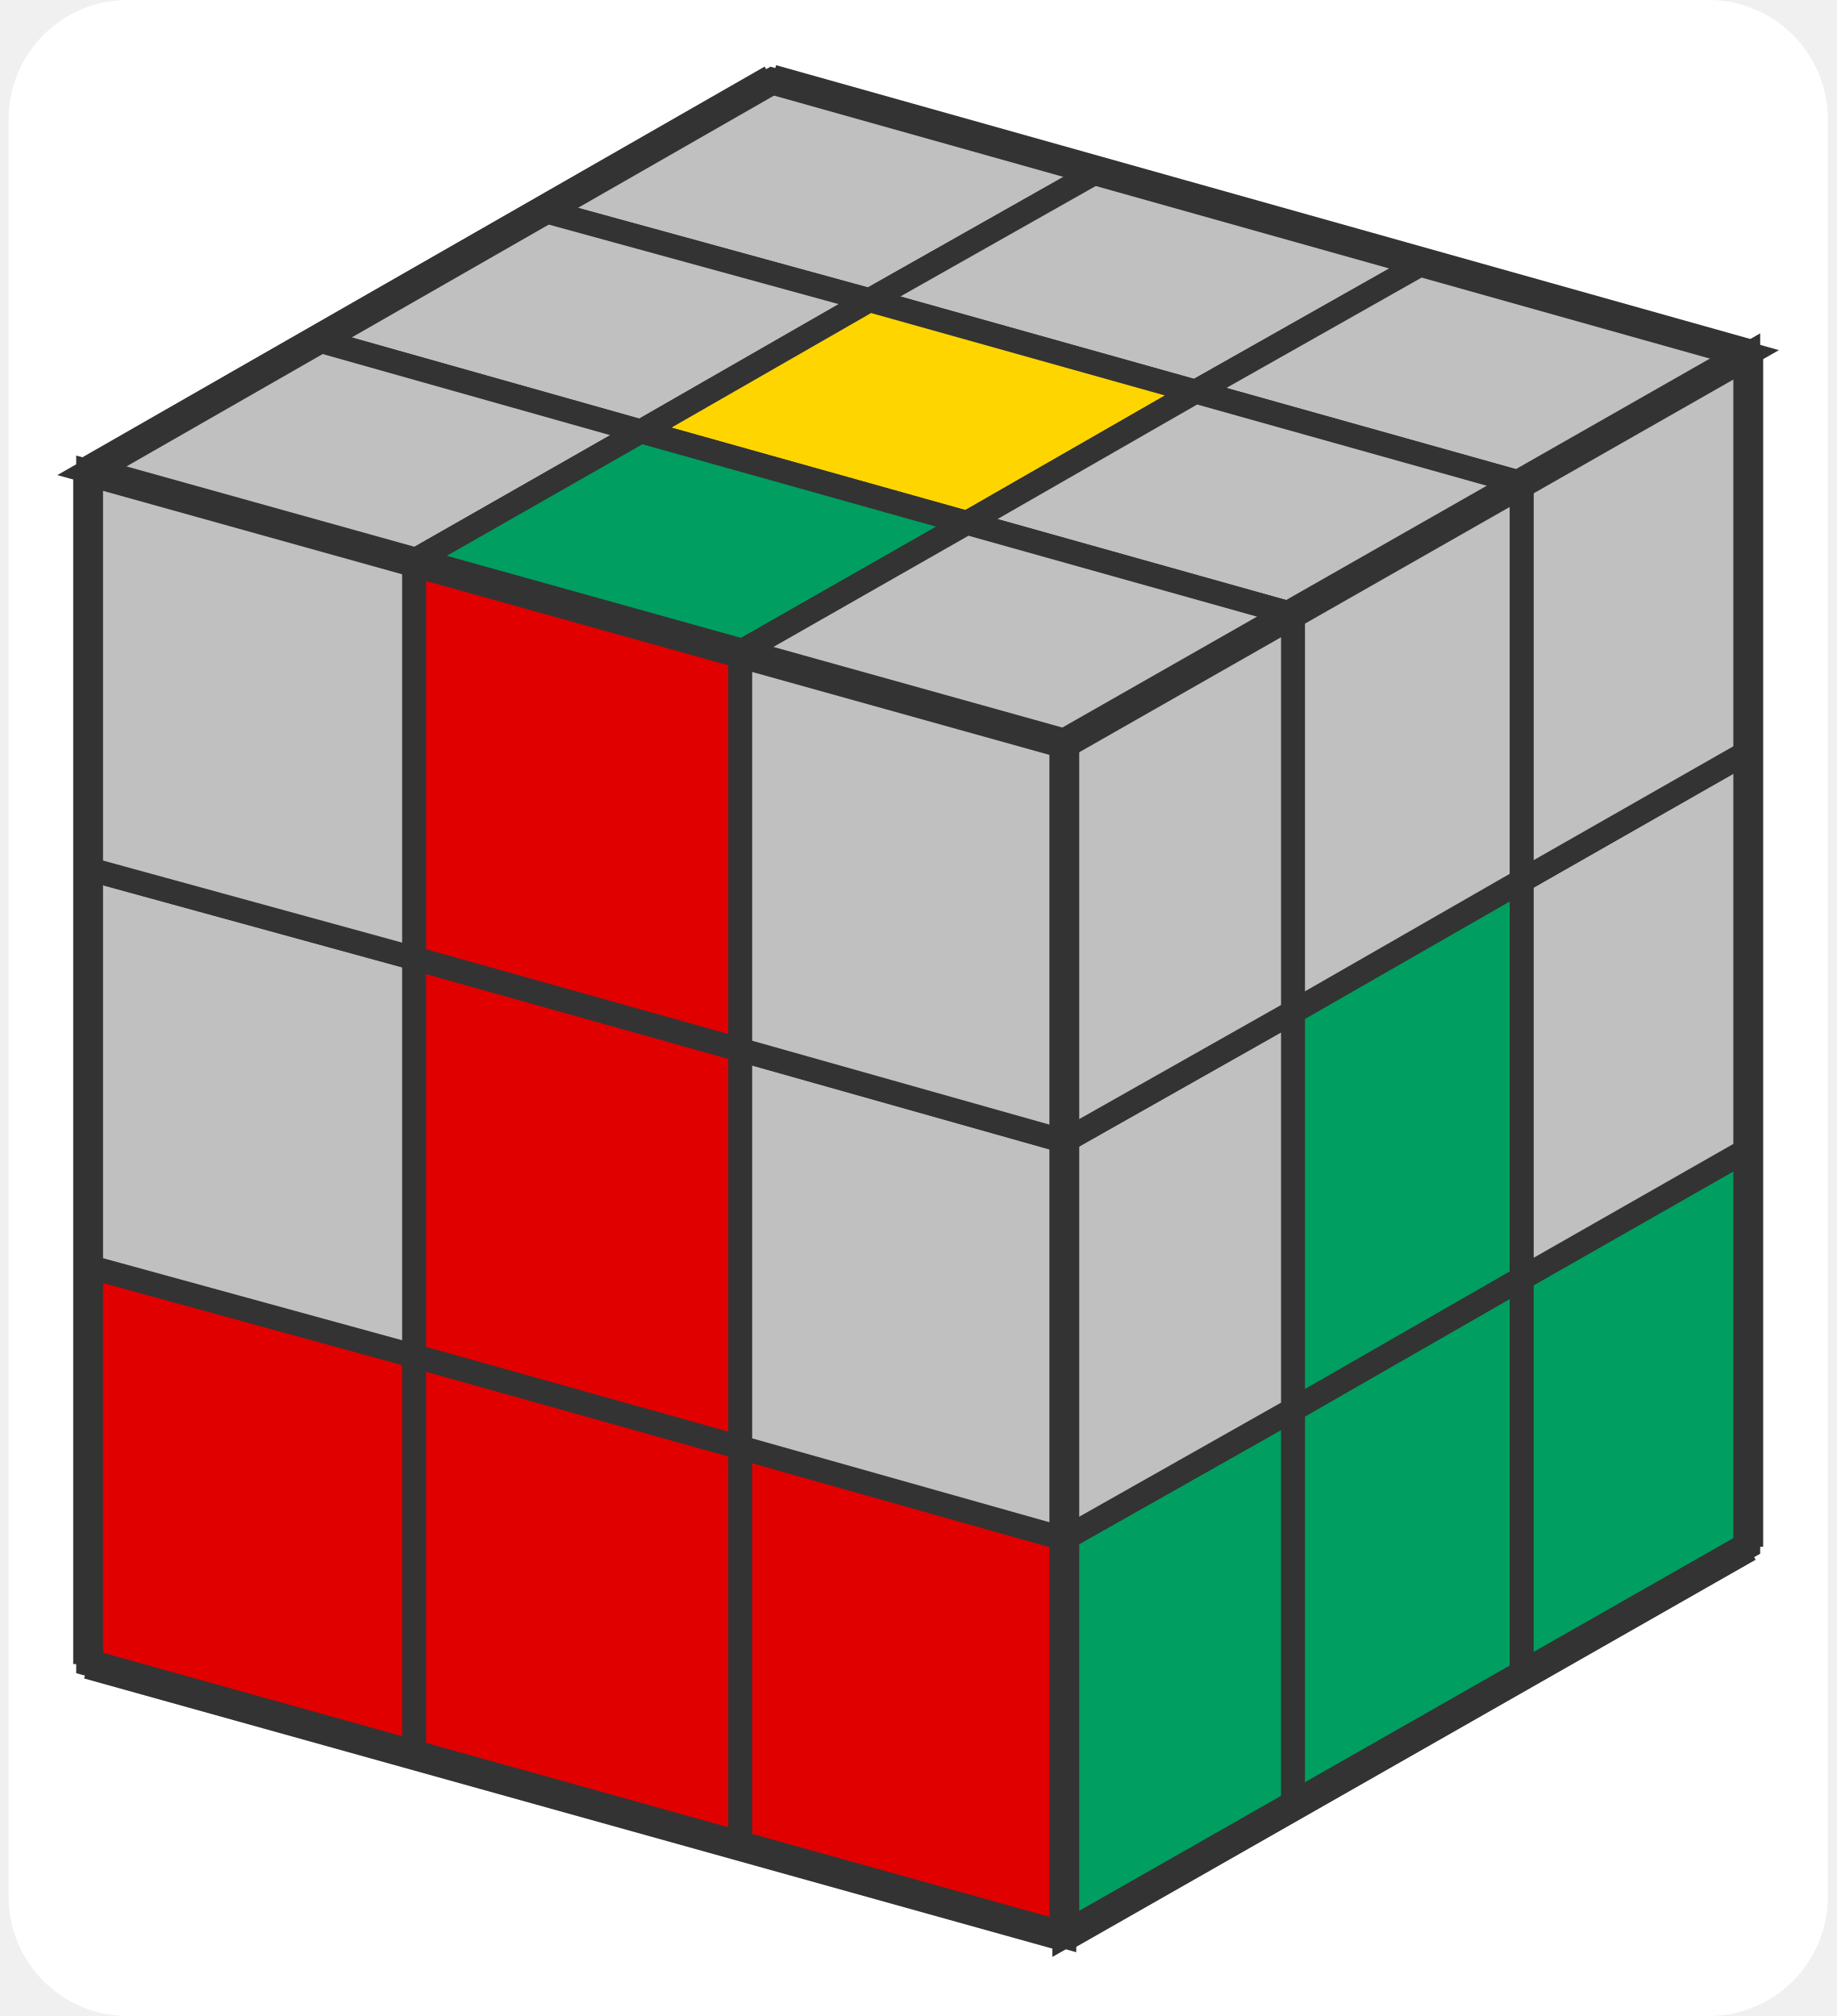
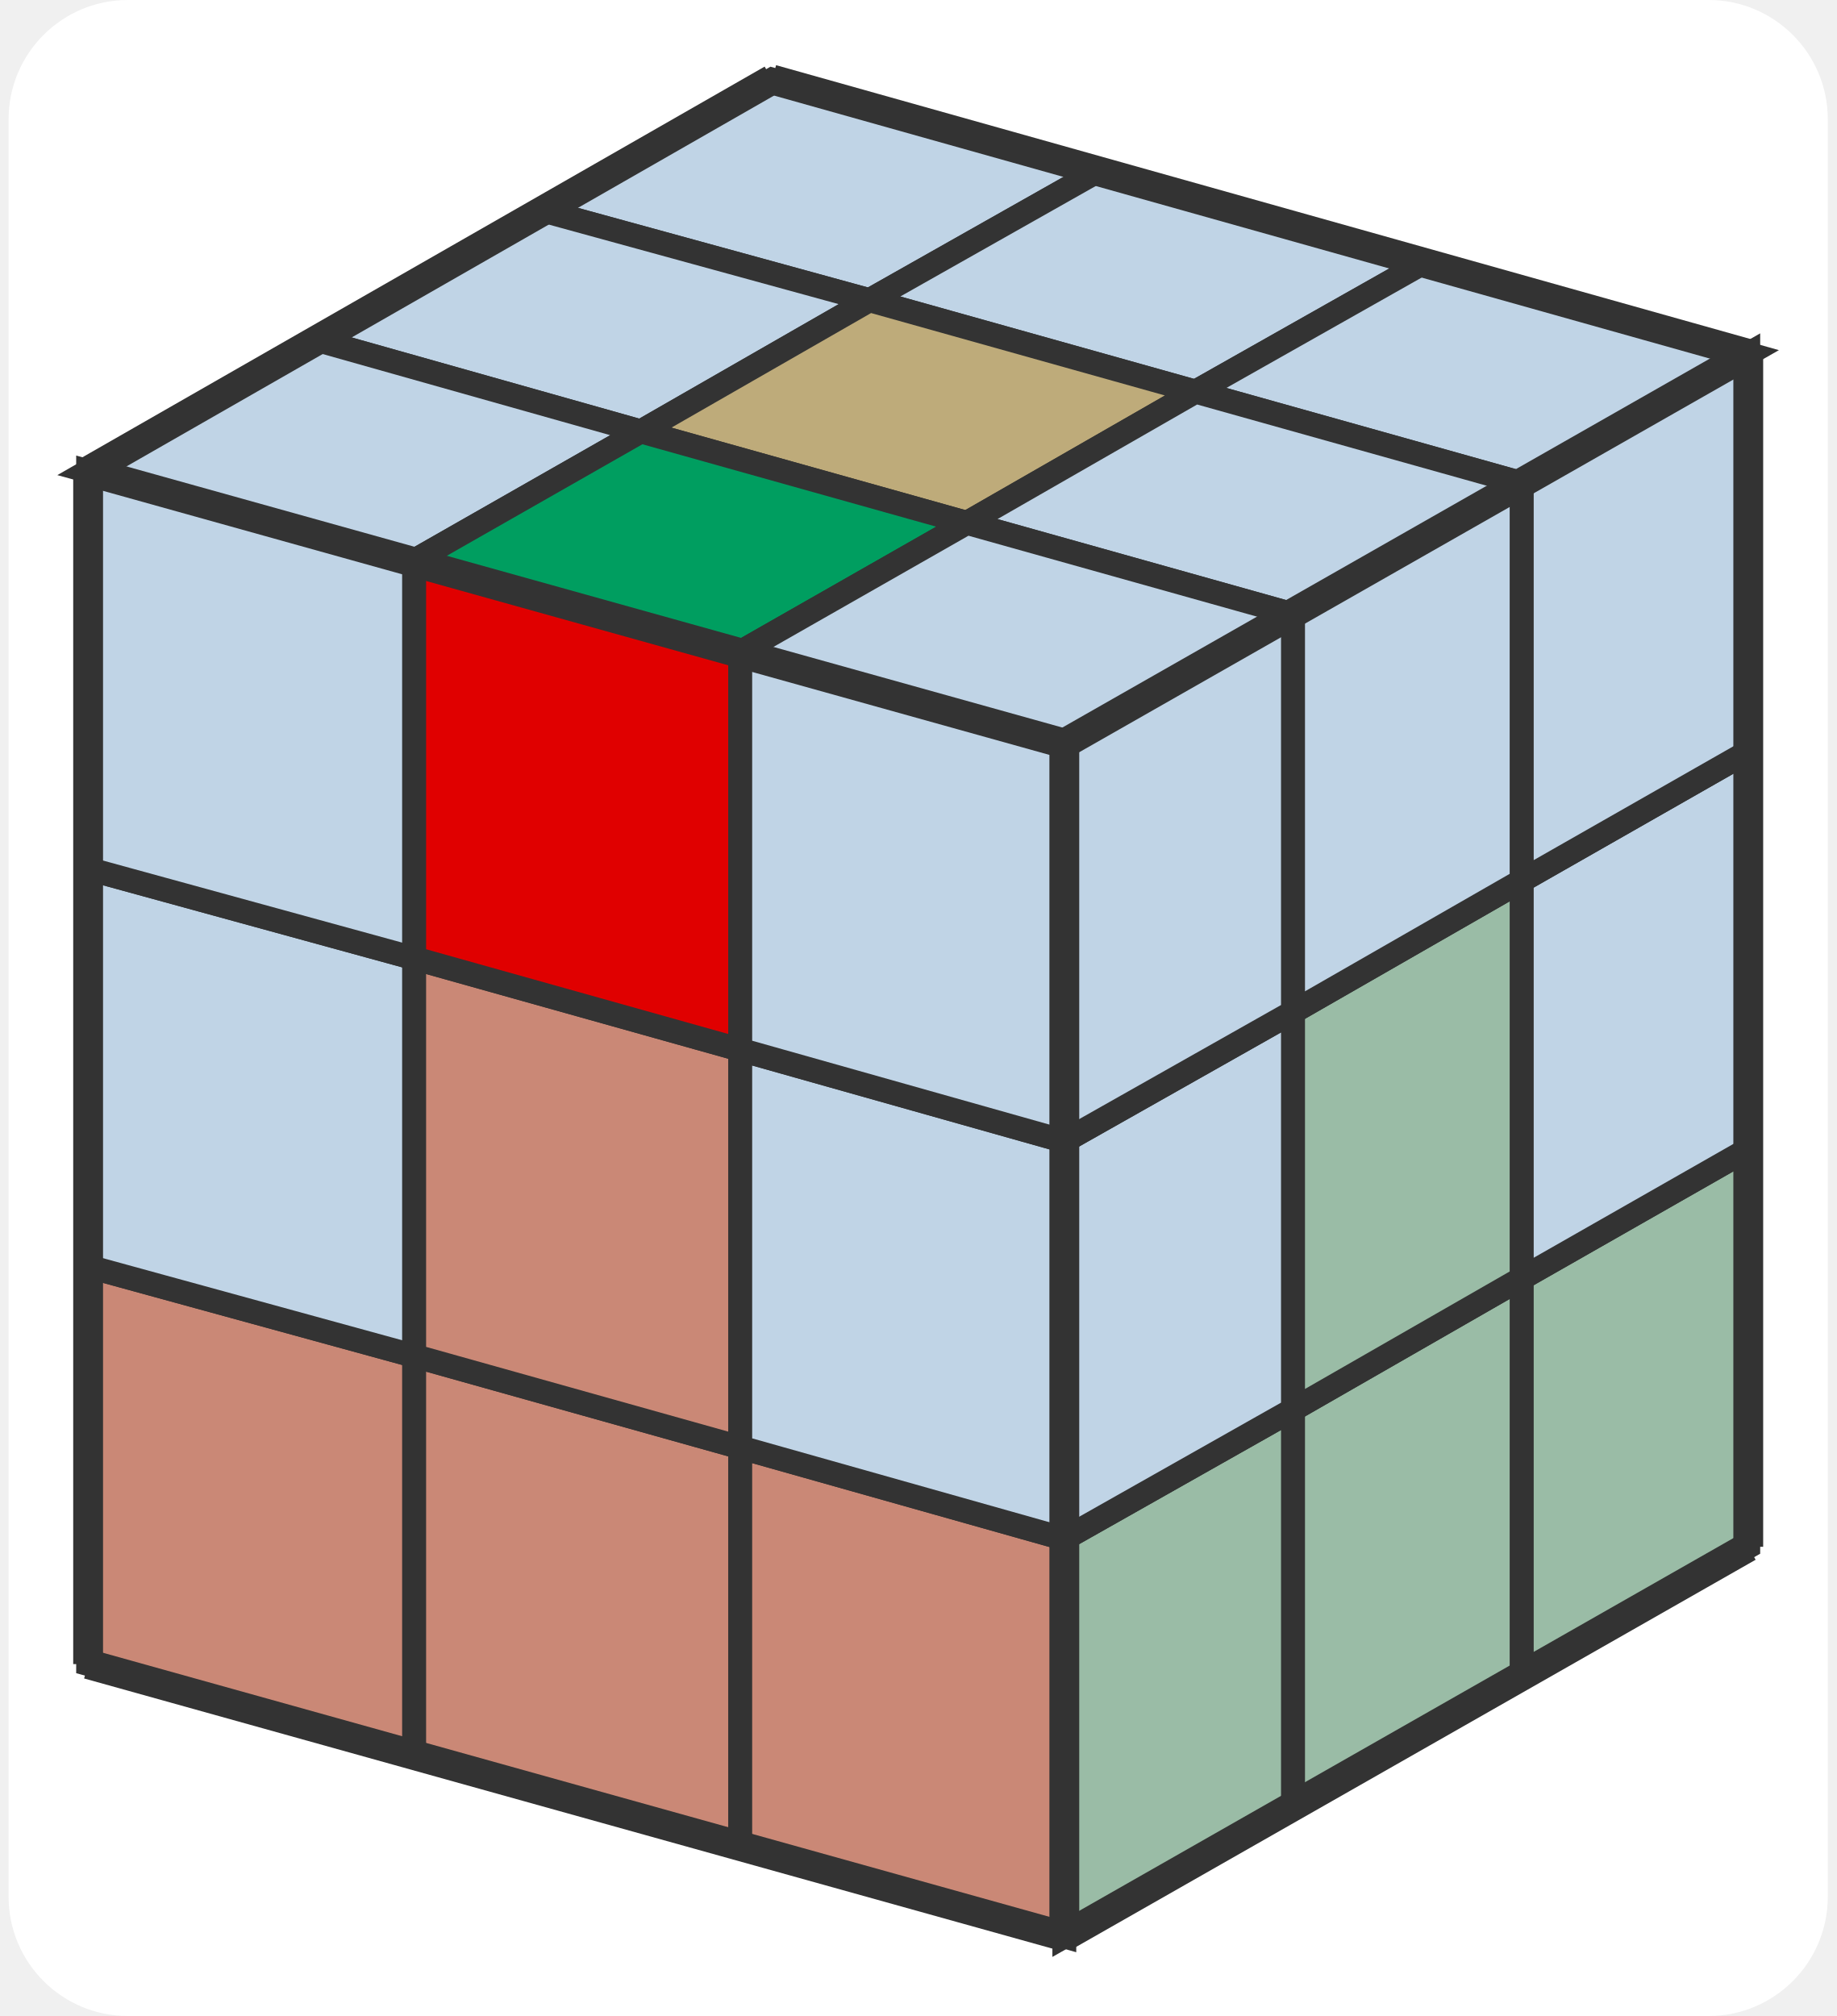
<svg xmlns="http://www.w3.org/2000/svg" baseProfile="full" height="101px" version="1.1" viewBox="39.1 20.0 91.5 101.4" width="92px">
  <defs>
    <style type="text/css">.bg{fill:#FFFFFF}.ink{fill:#222222}@media (prefers-color-scheme:light){.bg{fill:none}}@media (prefers-color-scheme:dark){.bg{fill:none}.ink{fill:#ECE8E1}}</style>
  </defs>
  <rect class="bg" fill="#FFFFFF" height="101.4" rx="6" ry="6" width="91.5" x="39.1" y="20.0" />
-   <polygon fill="#009E60" points="126.6,77.8 115.2,84.3 115.2,104.3 126.6,97.8" stroke="#333333" stroke-width="1.2" />
-   <polygon fill="#C0C0C0" points="126.6,57.8 115.2,64.3 115.2,84.3 126.6,77.8" stroke="#333333" stroke-width="1.2" />
-   <polygon fill="#C0C0C0" points="126.6,37.8 115.2,44.3 115.2,64.3 126.6,57.8" stroke="#333333" stroke-width="1.2" />
-   <polygon fill="#009E60" points="115.2,84.3 103.7,90.9 103.7,110.9 115.2,104.3" stroke="#333333" stroke-width="1.2" />
-   <polygon fill="#009E60" points="115.2,64.3 103.7,70.9 103.7,90.9 115.2,84.3" stroke="#333333" stroke-width="1.2" />
-   <polygon fill="#C0C0C0" points="115.2,44.3 103.7,50.9 103.7,70.9 115.2,64.3" stroke="#333333" stroke-width="1.2" />
-   <polygon fill="#009E60" points="103.7,90.9 92.2,97.4 92.2,117.4 103.7,110.9" stroke="#333333" stroke-width="1.2" />
-   <polygon fill="#C0C0C0" points="103.7,70.9 92.2,77.4 92.2,97.4 103.7,90.9" stroke="#333333" stroke-width="1.2" />
-   <polygon fill="#C0C0C0" points="103.7,50.9 92.2,57.4 92.2,77.4 103.7,70.9" stroke="#333333" stroke-width="1.2" />
-   <polygon fill="#E00000" points="43.1,83.7 59.5,88.2 59.5,108.2 43.1,103.7" stroke="#333333" stroke-width="1.2" />
-   <polygon fill="#C0C0C0" points="43.1,63.7 59.5,68.2 59.5,88.2 43.1,83.7" stroke="#333333" stroke-width="1.2" />
-   <polygon fill="#C0C0C0" points="43.1,43.7 59.5,48.2 59.5,68.2 43.1,63.7" stroke="#333333" stroke-width="1.2" />
-   <polygon fill="#E00000" points="59.5,88.2 75.9,92.8 75.9,112.8 59.5,108.2" stroke="#333333" stroke-width="1.2" />
-   <polygon fill="#E00000" points="59.5,68.2 75.9,72.8 75.9,92.8 59.5,88.2" stroke="#333333" stroke-width="1.2" />
+   <polygon fill="#9ABCA6" points="126.6,77.8 115.2,84.3 115.2,104.3 126.6,97.8" stroke="#333333" stroke-width="1.2" />
+   <polygon fill="#C0D4E6" points="126.6,57.8 115.2,64.3 115.2,84.3 126.6,77.8" stroke="#333333" stroke-width="1.2" />
+   <polygon fill="#C0D4E6" points="126.6,37.8 115.2,44.3 115.2,64.3 126.6,57.8" stroke="#333333" stroke-width="1.2" />
+   <polygon fill="#9ABCA6" points="115.2,84.3 103.7,90.9 103.7,110.9 115.2,104.3" stroke="#333333" stroke-width="1.2" />
+   <polygon fill="#9ABCA6" points="115.2,64.3 103.7,70.9 103.7,90.9 115.2,84.3" stroke="#333333" stroke-width="1.2" />
+   <polygon fill="#C0D4E6" points="115.2,44.3 103.7,50.9 103.7,70.9 115.2,64.3" stroke="#333333" stroke-width="1.2" />
+   <polygon fill="#9ABCA6" points="103.7,90.9 92.2,97.4 92.2,117.4 103.7,110.9" stroke="#333333" stroke-width="1.2" />
+   <polygon fill="#C0D4E6" points="103.7,70.9 92.2,77.4 92.2,97.4 103.7,90.9" stroke="#333333" stroke-width="1.2" />
+   <polygon fill="#C0D4E6" points="103.7,50.9 92.2,57.4 92.2,77.4 103.7,70.9" stroke="#333333" stroke-width="1.2" />
+   <polygon fill="#CA8876" points="43.1,83.7 59.5,88.2 59.5,108.2 43.1,103.7" stroke="#333333" stroke-width="1.2" />
+   <polygon fill="#C0D4E6" points="43.1,63.7 59.5,68.2 59.5,88.2 43.1,83.7" stroke="#333333" stroke-width="1.2" />
+   <polygon fill="#C0D4E6" points="43.1,43.7 59.5,48.2 59.5,68.2 43.1,63.7" stroke="#333333" stroke-width="1.2" />
+   <polygon fill="#CA8876" points="59.5,88.2 75.9,92.8 75.9,112.8 59.5,108.2" stroke="#333333" stroke-width="1.2" />
+   <polygon fill="#CA8876" points="59.5,68.2 75.9,72.8 75.9,92.8 59.5,88.2" stroke="#333333" stroke-width="1.2" />
  <polygon fill="#E00000" points="59.5,48.2 75.9,52.8 75.9,72.8 59.5,68.2" stroke="#333333" stroke-width="1.2" />
-   <polygon fill="#E00000" points="75.9,92.8 92.2,97.4 92.2,117.4 75.9,112.8" stroke="#333333" stroke-width="1.2" />
-   <polygon fill="#C0C0C0" points="75.9,72.8 92.2,77.4 92.2,97.4 75.9,92.8" stroke="#333333" stroke-width="1.2" />
-   <polygon fill="#C0C0C0" points="75.9,52.8 92.2,57.4 92.2,77.4 75.9,72.8" stroke="#333333" stroke-width="1.2" />
-   <polygon fill="#C0C0C0" points="77.5,24.0 93.9,28.6 82.4,35.1 66.0,30.6" stroke="#333333" stroke-width="1.2" />
-   <polygon fill="#C0C0C0" points="66.0,30.6 82.4,35.1 70.9,41.7 54.6,37.1" stroke="#333333" stroke-width="1.2" />
-   <polygon fill="#C0C0C0" points="54.6,37.1 70.9,41.7 59.5,48.2 43.1,43.7" stroke="#333333" stroke-width="1.2" />
-   <polygon fill="#C0C0C0" points="93.9,28.6 110.3,33.2 98.8,39.7 82.4,35.1" stroke="#333333" stroke-width="1.2" />
-   <polygon fill="#FFD500" points="82.4,35.1 98.8,39.7 87.3,46.3 70.9,41.7" stroke="#333333" stroke-width="1.2" />
+   <polygon fill="#CA8876" points="75.9,92.8 92.2,97.4 92.2,117.4 75.9,112.8" stroke="#333333" stroke-width="1.2" />
+   <polygon fill="#C0D4E6" points="75.9,72.8 92.2,77.4 92.2,97.4 75.9,92.8" stroke="#333333" stroke-width="1.2" />
+   <polygon fill="#C0D4E6" points="75.9,52.8 92.2,57.4 92.2,77.4 75.9,72.8" stroke="#333333" stroke-width="1.2" />
+   <polygon fill="#C0D4E6" points="77.5,24.0 93.9,28.6 82.4,35.1 66.0,30.6" stroke="#333333" stroke-width="1.2" />
+   <polygon fill="#C0D4E6" points="66.0,30.6 82.4,35.1 70.9,41.7 54.6,37.1" stroke="#333333" stroke-width="1.2" />
+   <polygon fill="#C0D4E6" points="54.6,37.1 70.9,41.7 59.5,48.2 43.1,43.7" stroke="#333333" stroke-width="1.2" />
+   <polygon fill="#C0D4E6" points="93.9,28.6 110.3,33.2 98.8,39.7 82.4,35.1" stroke="#333333" stroke-width="1.2" />
+   <polygon fill="#BEAB7A" points="82.4,35.1 98.8,39.7 87.3,46.3 70.9,41.7" stroke="#333333" stroke-width="1.2" />
  <polygon fill="#009E60" points="70.9,41.7 87.3,46.3 75.9,52.8 59.5,48.2" stroke="#333333" stroke-width="1.2" />
-   <polygon fill="#C0C0C0" points="110.3,33.2 126.6,37.8 115.2,44.3 98.8,39.7" stroke="#333333" stroke-width="1.2" />
-   <polygon fill="#C0C0C0" points="98.8,39.7 115.2,44.3 103.7,50.9 87.3,46.3" stroke="#333333" stroke-width="1.2" />
-   <polygon fill="#C0C0C0" points="87.3,46.3 103.7,50.9 92.2,57.4 75.9,52.8" stroke="#333333" stroke-width="1.2" />
+   <polygon fill="#C0D4E6" points="110.3,33.2 126.6,37.8 115.2,44.3 98.8,39.7" stroke="#333333" stroke-width="1.2" />
+   <polygon fill="#C0D4E6" points="98.8,39.7 115.2,44.3 103.7,50.9 87.3,46.3" stroke="#333333" stroke-width="1.2" />
+   <polygon fill="#C0D4E6" points="87.3,46.3 103.7,50.9 92.2,57.4 75.9,52.8" stroke="#333333" stroke-width="1.2" />
  <line stroke="#333333" stroke-width="1.5" x1="77.5" x2="126.6" y1="24.0" y2="37.8" />
  <line stroke="#333333" stroke-width="1.5" x1="126.6" x2="126.6" y1="37.8" y2="97.8" />
  <line stroke="#333333" stroke-width="1.5" x1="126.6" x2="92.2" y1="97.8" y2="117.4" />
  <line stroke="#333333" stroke-width="1.5" x1="92.2" x2="43.1" y1="117.4" y2="103.7" />
  <line stroke="#333333" stroke-width="1.5" x1="43.1" x2="43.1" y1="103.7" y2="43.7" />
  <line stroke="#333333" stroke-width="1.5" x1="43.1" x2="77.5" y1="43.7" y2="24.0" />
  <line stroke="#333333" stroke-width="1.5" x1="92.2" x2="43.1" y1="57.4" y2="43.7" />
  <line stroke="#333333" stroke-width="1.5" x1="92.2" x2="126.6" y1="57.4" y2="37.8" />
  <line stroke="#333333" stroke-width="1.5" x1="92.2" x2="92.2" y1="57.4" y2="117.4" />
</svg>
